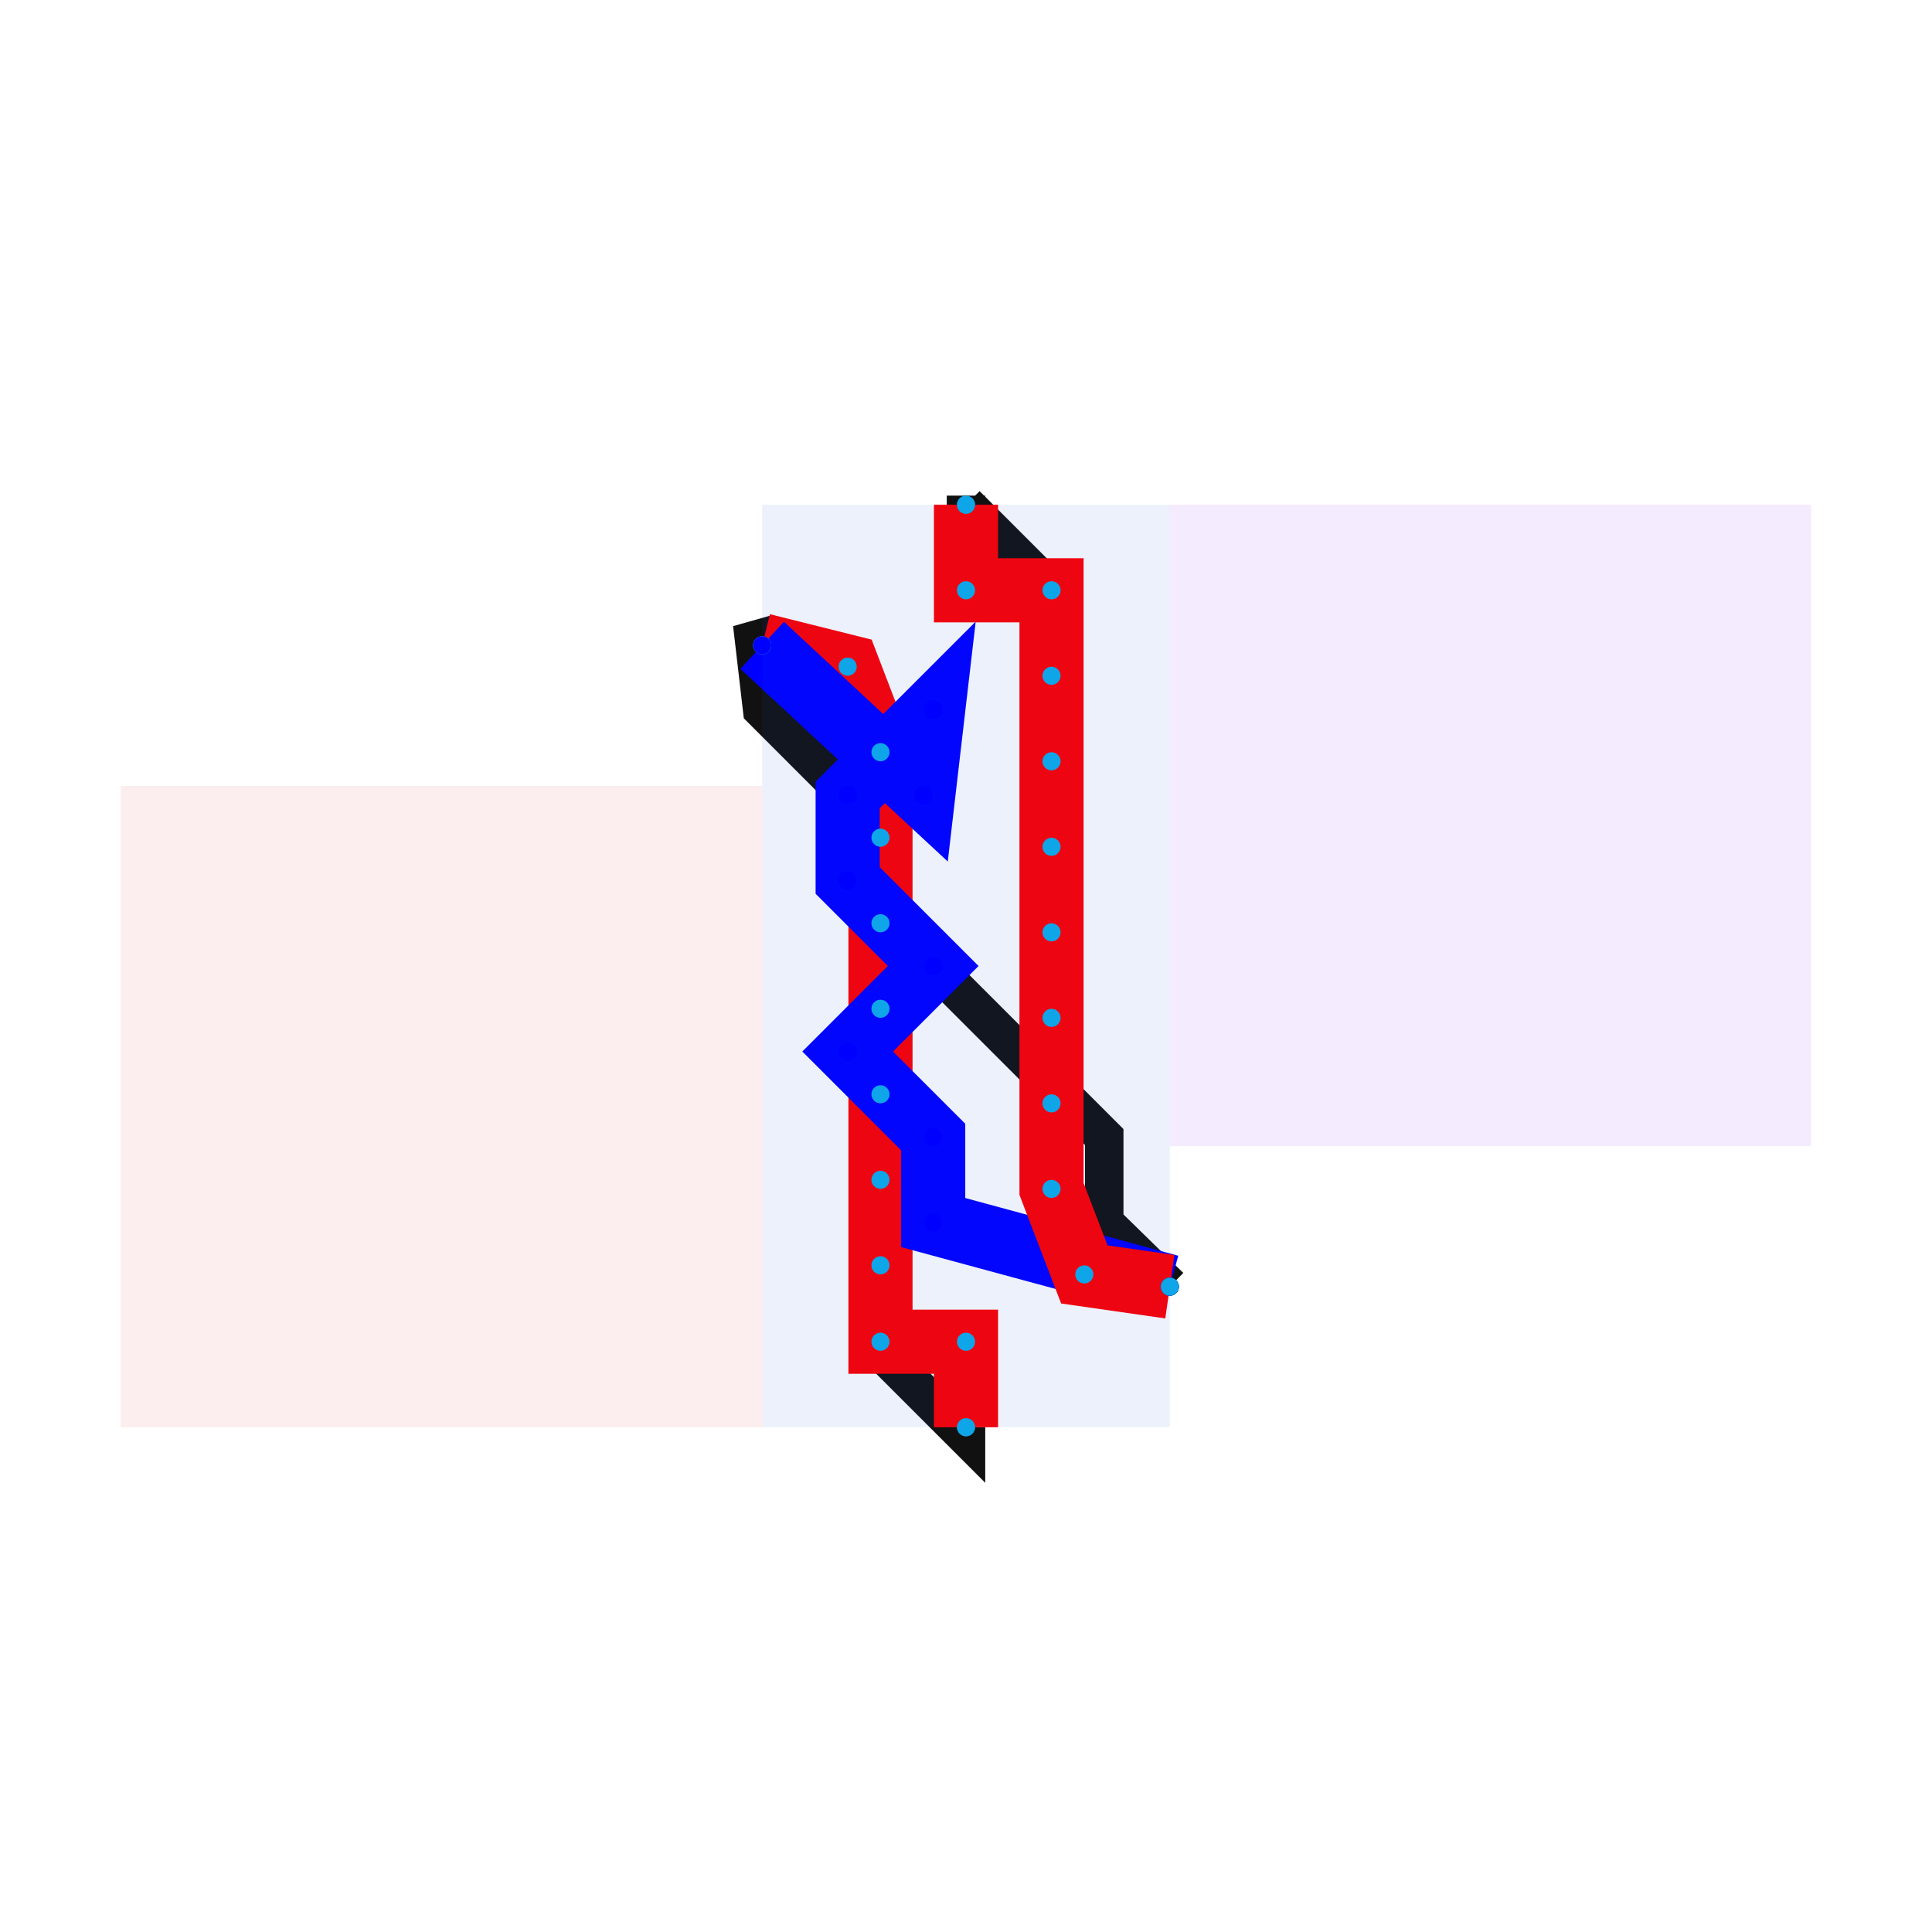
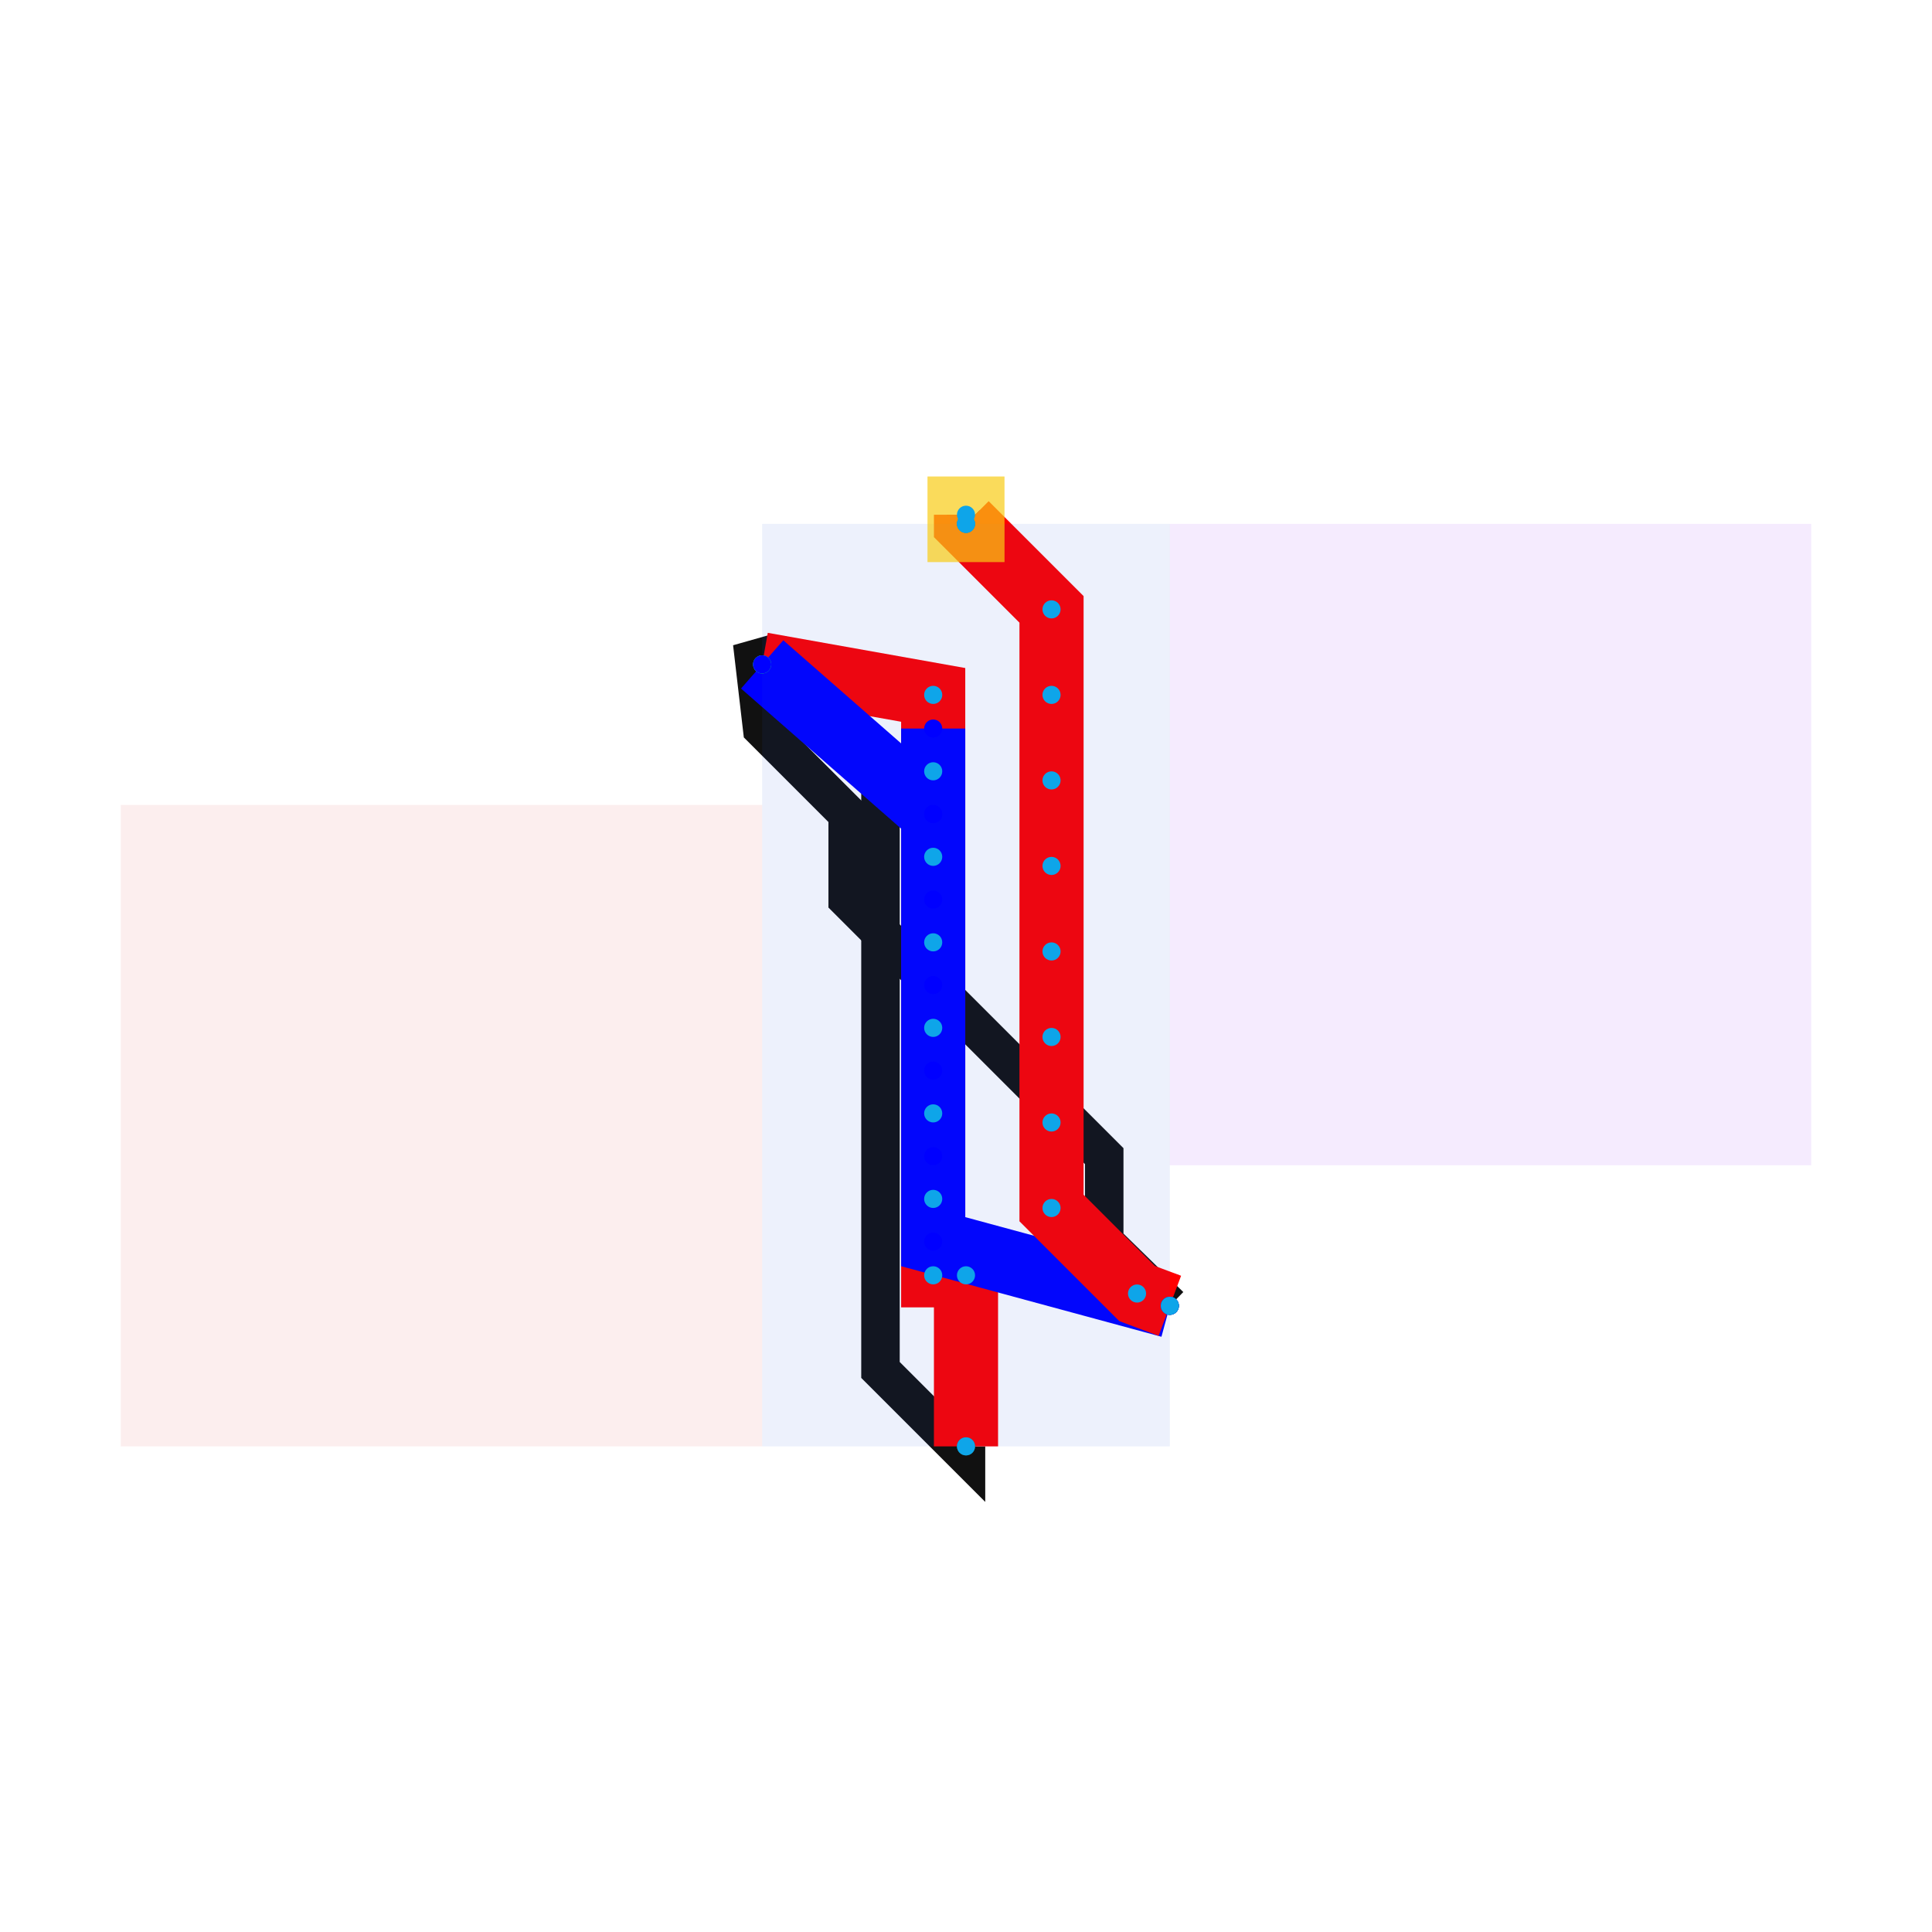
<svg xmlns="http://www.w3.org/2000/svg" width="640" height="640" viewBox="0 0 640 640">
  <rect width="100%" height="100%" fill="white" />
  <g>
-     <polyline data-points="8,-7.078700187280202 8,-7.1000000000000005 7.8,-6.9 7.8,-6.7 7.8,-6.5 7.8,-6.3 7.8,-6.1 7.8,-5.8999999999999995 7.8,-5.699999999999999 7.8,-5.499999999999999 7.6,-5.299999999999999 7.523274200612883,-5.25" data-type="line" data-label="original:source_net_15_mst1" points="320,472.796 320,475.813 291.67,447.484 291.67,419.154 291.67,390.824 291.67,362.495 291.67,334.165 291.67,305.835 291.67,277.505 291.67,249.176 263.341,220.846 252.473,213.764" fill="none" stroke="#111111" stroke-width="12.748" />
+     <polyline data-points="8,-7.078700187280202 8,-7.1000000000000005 7.8,-6.9 7.8,-6.7 7.8,-6.5 7.8,-6.3 7.8,-6.1 7.8,-5.8999999999999995 7.8,-5.699999999999999 7.8,-5.499999999999999 7.6,-5.299999999999999 7.523274200612883,-5.25" data-type="line" data-label="original:source_net_15_mst1" points="320,479.124 320,482.141 291.67,453.812 291.67,425.482 291.67,397.152 291.67,368.823 291.67,340.493 291.67,312.163 291.67,283.834 291.67,255.504 263.341,227.174 252.473,220.092" fill="none" stroke="#111111" stroke-width="12.748" />
  </g>
  <g>
-     <polyline data-points="7.523274200612883,-5.25 7.5,-5.2 7.523274200612883,-5.4 7.723274200612884,-5.6000000000000005 7.723274200612884,-5.800000000000001 7.923274200612884,-6.000000000000001 8.123274200612883,-6.200000000000001 8.323274200612882,-6.400000000000001 8.323274200612882,-6.600000000000001 8.476725799387117,-6.75" data-type="line" data-label="original:source_net_8_mst2" points="252.473,213.764 249.176,206.681 252.473,235.011 280.802,263.341 280.802,291.67 309.132,320 337.462,348.33 365.791,376.659 365.791,404.989 387.527,426.236" fill="none" stroke="#111111" stroke-width="12.748" />
+     <polyline data-points="7.523274200612883,-5.25 7.5,-5.2 7.523274200612883,-5.4 7.723274200612884,-5.6000000000000005 7.723274200612884,-5.800000000000001 7.923274200612884,-6.000000000000001 8.123274200612883,-6.200000000000001 8.323274200612882,-6.400000000000001 8.323274200612882,-6.600000000000001 8.476725799387117,-6.75" data-type="line" data-label="original:source_net_8_mst2" points="252.473,220.092 249.176,213.009 252.473,241.339 280.802,269.669 280.802,297.998 309.132,326.328 337.462,354.658 365.791,382.987 365.791,411.317 387.527,432.564" fill="none" stroke="#111111" stroke-width="12.748" />
  </g>
  <g>
-     <polyline data-points="8,-4.921299812719798 8,-4.9 8,-4.921299812719798 8.2,-5.121299812719799 8.2,-5.321299812719799 8.2,-5.521299812719799 8.2,-5.721299812719799 8.2,-5.921299812719799 8.2,-6.1212998127197995 8.2,-6.3212998127198 8.2,-6.5212998127198 8.399999999999999,-6.7212998127198 8.476725799387117,-6.75" data-type="line" data-label="original:source_net_17_mst2" points="320,167.204 320,164.187 320,167.204 348.33,195.534 348.33,223.863 348.33,252.193 348.33,280.523 348.33,308.852 348.33,337.182 348.33,365.512 348.33,393.841 376.659,422.171 387.527,426.236" fill="none" stroke="#111111" stroke-width="12.748" />
+     <polyline data-points="8,-4.921299812719798 8,-4.9 8,-4.921299812719798 8.2,-5.121299812719799 8.2,-5.321299812719799 8.2,-5.521299812719799 8.2,-5.721299812719799 8.2,-5.921299812719799 8.2,-6.1212998127197995 8.2,-6.3212998127198 8.2,-6.5212998127198 8.399999999999999,-6.7212998127198 8.476725799387117,-6.75" data-type="line" data-label="original:source_net_17_mst2" points="320,173.532 320,170.515 320,173.532 348.33,201.862 348.33,230.191 348.33,258.521 348.33,286.851 348.33,315.18 348.33,343.51 348.33,371.84 348.33,400.169 376.659,428.499 387.527,432.564" fill="none" stroke="#111111" stroke-width="12.748" />
  </g>
  <g>
-     <polyline data-points="8,-7.078700187280202 8,-6.878700187280201 7.8,-6.878700187280201 7.8,-6.7 7.8,-6.5 7.8,-6.3 7.8,-6.1 7.8,-5.8999999999999995 7.8,-5.699999999999999 7.8,-5.499999999999999 7.723274200612884,-5.299999999999999 7.523274200612883,-5.25" data-type="line" data-label="source_net_15_mst1" points="320,472.796 320,444.466 291.67,444.466 291.67,419.154 291.67,390.824 291.67,362.495 291.67,334.165 291.67,305.835 291.67,277.505 291.67,249.176 280.802,220.846 252.473,213.764" fill="none" stroke="#FF0000" stroke-width="21.247" />
+     <polyline data-points="8,-7.078700187280202 8,-6.678700187280201 7.923274200612884,-6.678700187280201 7.923274200612884,-6.5 7.923274200612884,-6.3 7.923274200612884,-6.1 7.923274200612884,-5.8999999999999995 7.923274200612884,-5.699999999999999 7.923274200612884,-5.499999999999999 7.923274200612884,-5.321299812719799 7.523274200612883,-5.25" data-type="line" data-label="source_net_15_mst1" points="320,479.124 320,422.465 309.132,422.465 309.132,397.152 309.132,368.823 309.132,340.493 309.132,312.163 309.132,283.834 309.132,255.504 309.132,230.191 252.473,220.092" fill="none" stroke="#FF0000" stroke-width="21.247" />
  </g>
  <g>
-     <polyline data-points="7.523274200612883,-5.25 7.9,-5.6000000000000005 7.923274200612884,-5.4 7.723274200612883,-5.6000000000000005 7.723274200612883,-5.800000000000001 7.923274200612884,-6.000000000000001 7.723274200612883,-6.200000000000001 7.923274200612882,-6.400000000000001 7.923274200612882,-6.600000000000001 8.476725799387117,-6.75" data-type="line" data-label="source_net_8_mst2" points="252.473,213.764 305.835,263.341 309.132,235.011 280.802,263.341 280.802,291.67 309.132,320 280.802,348.33 309.132,376.659 309.132,404.989 387.527,426.236" fill="none" stroke="#0000FF" stroke-width="21.247" />
+     <polyline data-points="7.523274200612883,-5.25 7.923274200612884,-5.6000000000000005 7.923274200612884,-5.4 7.923274200612884,-5.6000000000000005 7.923274200612884,-5.800000000000001 7.923274200612884,-6.000000000000001 7.923274200612884,-6.200000000000001 7.923274200612882,-6.400000000000001 7.923274200612882,-6.600000000000001 8.476725799387117,-6.75" data-type="line" data-label="source_net_8_mst2" points="252.473,220.092 309.132,269.669 309.132,241.339 309.132,269.669 309.132,297.998 309.132,326.328 309.132,354.658 309.132,382.987 309.132,411.317 387.527,432.564" fill="none" stroke="#0000FF" stroke-width="21.247" />
  </g>
  <g>
-     <polyline data-points="8,-4.921299812719798 8,-5.121299812719799 8.2,-5.121299812719799 8.2,-5.321299812719799 8.2,-5.521299812719799 8.2,-5.721299812719799 8.2,-5.921299812719799 8.2,-6.1212998127197995 8.2,-6.3212998127198 8.2,-6.5212998127198 8.276725799387117,-6.7212998127198 8.476725799387117,-6.75" data-type="line" data-label="source_net_17_mst2" points="320,167.204 320,195.534 348.33,195.534 348.33,223.863 348.33,252.193 348.33,280.523 348.33,308.852 348.33,337.182 348.33,365.512 348.33,393.841 359.198,422.171 387.527,426.236" fill="none" stroke="#FF0000" stroke-width="21.247" />
+     <polyline data-points="8,-4.921299812719798 8,-4.9 8,-4.921299812719798 8.2,-5.121299812719799 8.2,-5.321299812719799 8.2,-5.521299812719799 8.2,-5.721299812719799 8.2,-5.921299812719799 8.2,-6.1212998127197995 8.2,-6.3212998127198 8.2,-6.5212998127198 8.399999999999999,-6.7212998127198 8.476725799387117,-6.75" data-type="line" data-label="source_net_17_mst2" points="320,173.532 320,170.515 320,173.532 348.33,201.862 348.33,230.191 348.33,258.521 348.33,286.851 348.33,315.18 348.33,343.51 348.33,371.84 348.33,400.169 376.659,428.499 387.527,432.564" fill="none" stroke="#FF0000" stroke-width="21.247" />
  </g>
  <g>
-     <rect data-type="rect" data-label="cmn_68" data-x="8" data-y="-6" x="252.473" y="167.204" width="135.055" height="305.592" fill="rgba(29, 78, 216, 0.08)" stroke="#1d4ed8" stroke-width="0.007" />
+     <rect data-type="rect" data-label="cmn_68" data-x="8" data-y="-6" x="252.473" y="173.532" width="135.055" height="305.592" fill="rgba(29, 78, 216, 0.08)" stroke="#1d4ed8" stroke-width="0.007" />
  </g>
  <g>
-     <rect data-type="rect" data-label="obstacle:oval:0" data-x="9.226725799387117" data-y="-5.671299812719798" x="387.527" y="167.204" width="212.473" height="212.473" fill="rgba(168, 85, 247, 0.12)" stroke="#a855f7" stroke-width="0.007" />
+     <rect data-type="rect" data-label="obstacle:oval:0" data-x="9.226725799387117" data-y="-5.671299812719798" x="387.527" y="173.532" width="212.473" height="212.473" fill="rgba(168, 85, 247, 0.12)" stroke="#a855f7" stroke-width="0.007" />
  </g>
  <g>
-     <rect data-type="rect" data-label="obstacle:rect:1" data-x="6.773274200612883" data-y="-6.328700187280202" x="40" y="260.324" width="212.473" height="212.473" fill="rgba(220, 38, 38, 0.08)" stroke="#dc2626" stroke-width="0.007" />
+     <rect data-type="rect" data-label="obstacle:rect:1" data-x="6.773274200612883" data-y="-6.328700187280202" x="40" y="266.652" width="212.473" height="212.473" fill="rgba(220, 38, 38, 0.08)" stroke="#dc2626" stroke-width="0.007" />
  </g>
  <g>
-     <circle data-type="point" data-label="source_net_17_mst2" data-x="8" data-y="-4.921299812719798" cx="320" cy="167.204" r="3" fill="#0f766e" />
+     <rect data-type="rect" data-label="boundry-violation:2:0" data-x="8" data-y="-4.910649906359899" x="307.252" y="157.859" width="25.497" height="28.33" fill="rgba(250, 204, 21, 0.45)" stroke="#b45309" stroke-width="0.007" />
  </g>
  <g>
-     <circle data-type="point" data-label="source_net_17_mst2" data-x="8.476725799387117" data-y="-6.75" cx="387.527" cy="426.236" r="3" fill="#0f766e" />
+     <rect data-type="rect" data-label="boundry-violation:2:1" data-x="8" data-y="-4.910649906359899" x="307.252" y="157.859" width="25.497" height="28.33" fill="rgba(250, 204, 21, 0.45)" stroke="#b45309" stroke-width="0.007" />
  </g>
  <g>
-     <circle data-type="point" data-label="source_net_8_mst2" data-x="7.523274200612883" data-y="-5.25" cx="252.473" cy="213.764" r="3" fill="#0f766e" />
+     <circle data-type="point" data-label="source_net_17_mst2" data-x="8" data-y="-4.921299812719798" cx="320" cy="173.532" r="3" fill="#0f766e" />
  </g>
  <g>
-     <circle data-type="point" data-label="source_net_8_mst2" data-x="8.476725799387117" data-y="-6.75" cx="387.527" cy="426.236" r="3" fill="#0f766e" />
+     <circle data-type="point" data-label="source_net_17_mst2" data-x="8.476725799387117" data-y="-6.75" cx="387.527" cy="432.564" r="3" fill="#0f766e" />
  </g>
  <g>
-     <circle data-type="point" data-label="source_net_15_mst1" data-x="8" data-y="-7.078700187280202" cx="320" cy="472.796" r="3" fill="#0f766e" />
+     <circle data-type="point" data-label="source_net_8_mst2" data-x="7.523274200612883" data-y="-5.25" cx="252.473" cy="220.092" r="3" fill="#0f766e" />
  </g>
  <g>
-     <circle data-type="point" data-label="source_net_15_mst1" data-x="7.523274200612883" data-y="-5.25" cx="252.473" cy="213.764" r="3" fill="#0f766e" />
+     <circle data-type="point" data-label="source_net_8_mst2" data-x="8.476725799387117" data-y="-6.75" cx="387.527" cy="432.564" r="3" fill="#0f766e" />
  </g>
  <g>
-     <circle data-type="point" data-label="" data-x="8" data-y="-7.078700187280202" cx="320" cy="472.796" r="3" fill="#0ea5e9" />
+     <circle data-type="point" data-label="source_net_15_mst1" data-x="8" data-y="-7.078700187280202" cx="320" cy="479.124" r="3" fill="#0f766e" />
  </g>
  <g>
-     <circle data-type="point" data-label="" data-x="8" data-y="-6.878700187280201" cx="320" cy="444.466" r="3" fill="#0ea5e9" />
+     <circle data-type="point" data-label="source_net_15_mst1" data-x="7.523274200612883" data-y="-5.25" cx="252.473" cy="220.092" r="3" fill="#0f766e" />
  </g>
  <g>
-     <circle data-type="point" data-label="" data-x="7.8" data-y="-6.878700187280201" cx="291.67" cy="444.466" r="3" fill="#0ea5e9" />
+     <circle data-type="point" data-label="" data-x="8" data-y="-7.078700187280202" cx="320" cy="479.124" r="3" fill="#0ea5e9" />
  </g>
  <g>
-     <circle data-type="point" data-label="" data-x="7.8" data-y="-6.7" cx="291.67" cy="419.154" r="3" fill="#0ea5e9" />
+     <circle data-type="point" data-label="" data-x="8" data-y="-6.678700187280201" cx="320" cy="422.465" r="3" fill="#0ea5e9" />
  </g>
  <g>
-     <circle data-type="point" data-label="" data-x="7.8" data-y="-6.5" cx="291.67" cy="390.824" r="3" fill="#0ea5e9" />
+     <circle data-type="point" data-label="" data-x="7.923274200612884" data-y="-6.678700187280201" cx="309.132" cy="422.465" r="3" fill="#0ea5e9" />
  </g>
  <g>
-     <circle data-type="point" data-label="" data-x="7.8" data-y="-6.3" cx="291.67" cy="362.495" r="3" fill="#0ea5e9" />
+     <circle data-type="point" data-label="" data-x="7.923274200612884" data-y="-6.5" cx="309.132" cy="397.152" r="3" fill="#0ea5e9" />
  </g>
  <g>
-     <circle data-type="point" data-label="" data-x="7.8" data-y="-6.1" cx="291.67" cy="334.165" r="3" fill="#0ea5e9" />
+     <circle data-type="point" data-label="" data-x="7.923274200612884" data-y="-6.3" cx="309.132" cy="368.823" r="3" fill="#0ea5e9" />
  </g>
  <g>
-     <circle data-type="point" data-label="" data-x="7.8" data-y="-5.8999999999999995" cx="291.67" cy="305.835" r="3" fill="#0ea5e9" />
+     <circle data-type="point" data-label="" data-x="7.923274200612884" data-y="-6.1" cx="309.132" cy="340.493" r="3" fill="#0ea5e9" />
  </g>
  <g>
-     <circle data-type="point" data-label="" data-x="7.8" data-y="-5.699999999999999" cx="291.67" cy="277.505" r="3" fill="#0ea5e9" />
+     <circle data-type="point" data-label="" data-x="7.923274200612884" data-y="-5.8999999999999995" cx="309.132" cy="312.163" r="3" fill="#0ea5e9" />
  </g>
  <g>
-     <circle data-type="point" data-label="" data-x="7.8" data-y="-5.499999999999999" cx="291.67" cy="249.176" r="3" fill="#0ea5e9" />
+     <circle data-type="point" data-label="" data-x="7.923274200612884" data-y="-5.699999999999999" cx="309.132" cy="283.834" r="3" fill="#0ea5e9" />
  </g>
  <g>
-     <circle data-type="point" data-label="" data-x="7.723274200612884" data-y="-5.299999999999999" cx="280.802" cy="220.846" r="3" fill="#0ea5e9" />
+     <circle data-type="point" data-label="" data-x="7.923274200612884" data-y="-5.499999999999999" cx="309.132" cy="255.504" r="3" fill="#0ea5e9" />
  </g>
  <g>
-     <circle data-type="point" data-label="" data-x="7.523274200612883" data-y="-5.25" cx="252.473" cy="213.764" r="3" fill="#0ea5e9" />
+     <circle data-type="point" data-label="" data-x="7.923274200612884" data-y="-5.321299812719799" cx="309.132" cy="230.191" r="3" fill="#0ea5e9" />
  </g>
  <g>
-     <circle data-type="point" data-label="" data-x="7.523274200612883" data-y="-5.25" cx="252.473" cy="213.764" r="3" fill="#0000FF" />
+     <circle data-type="point" data-label="" data-x="7.523274200612883" data-y="-5.25" cx="252.473" cy="220.092" r="3" fill="#0ea5e9" />
  </g>
  <g>
-     <circle data-type="point" data-label="" data-x="7.9" data-y="-5.6000000000000005" cx="305.835" cy="263.341" r="3" fill="#0000FF" />
+     <circle data-type="point" data-label="" data-x="7.523274200612883" data-y="-5.25" cx="252.473" cy="220.092" r="3" fill="#0000FF" />
  </g>
  <g>
-     <circle data-type="point" data-label="" data-x="7.923274200612884" data-y="-5.4" cx="309.132" cy="235.011" r="3" fill="#0000FF" />
+     <circle data-type="point" data-label="" data-x="7.923274200612884" data-y="-5.6000000000000005" cx="309.132" cy="269.669" r="3" fill="#0000FF" />
  </g>
  <g>
-     <circle data-type="point" data-label="" data-x="7.723274200612883" data-y="-5.6000000000000005" cx="280.802" cy="263.341" r="3" fill="#0000FF" />
+     <circle data-type="point" data-label="" data-x="7.923274200612884" data-y="-5.4" cx="309.132" cy="241.339" r="3" fill="#0000FF" />
  </g>
  <g>
-     <circle data-type="point" data-label="" data-x="7.723274200612883" data-y="-5.800000000000001" cx="280.802" cy="291.67" r="3" fill="#0000FF" />
+     <circle data-type="point" data-label="" data-x="7.923274200612884" data-y="-5.6000000000000005" cx="309.132" cy="269.669" r="3" fill="#0000FF" />
  </g>
  <g>
-     <circle data-type="point" data-label="" data-x="7.923274200612884" data-y="-6.000000000000001" cx="309.132" cy="320" r="3" fill="#0000FF" />
+     <circle data-type="point" data-label="" data-x="7.923274200612884" data-y="-5.800000000000001" cx="309.132" cy="297.998" r="3" fill="#0000FF" />
  </g>
  <g>
-     <circle data-type="point" data-label="" data-x="7.723274200612883" data-y="-6.200000000000001" cx="280.802" cy="348.33" r="3" fill="#0000FF" />
+     <circle data-type="point" data-label="" data-x="7.923274200612884" data-y="-6.000000000000001" cx="309.132" cy="326.328" r="3" fill="#0000FF" />
  </g>
  <g>
-     <circle data-type="point" data-label="" data-x="7.923274200612882" data-y="-6.400000000000001" cx="309.132" cy="376.659" r="3" fill="#0000FF" />
+     <circle data-type="point" data-label="" data-x="7.923274200612884" data-y="-6.200000000000001" cx="309.132" cy="354.658" r="3" fill="#0000FF" />
  </g>
  <g>
-     <circle data-type="point" data-label="" data-x="7.923274200612882" data-y="-6.600000000000001" cx="309.132" cy="404.989" r="3" fill="#0000FF" />
+     <circle data-type="point" data-label="" data-x="7.923274200612882" data-y="-6.400000000000001" cx="309.132" cy="382.987" r="3" fill="#0000FF" />
  </g>
  <g>
-     <circle data-type="point" data-label="" data-x="8.476725799387117" data-y="-6.75" cx="387.527" cy="426.236" r="3" fill="#0000FF" />
+     <circle data-type="point" data-label="" data-x="7.923274200612882" data-y="-6.600000000000001" cx="309.132" cy="411.317" r="3" fill="#0000FF" />
  </g>
  <g>
-     <circle data-type="point" data-label="" data-x="8" data-y="-4.921299812719798" cx="320" cy="167.204" r="3" fill="#0ea5e9" />
+     <circle data-type="point" data-label="" data-x="8.476725799387117" data-y="-6.75" cx="387.527" cy="432.564" r="3" fill="#0000FF" />
  </g>
  <g>
-     <circle data-type="point" data-label="" data-x="8" data-y="-5.121299812719799" cx="320" cy="195.534" r="3" fill="#0ea5e9" />
+     <circle data-type="point" data-label="" data-x="8" data-y="-4.921299812719798" cx="320" cy="173.532" r="3" fill="#0ea5e9" />
  </g>
  <g>
-     <circle data-type="point" data-label="" data-x="8.2" data-y="-5.121299812719799" cx="348.33" cy="195.534" r="3" fill="#0ea5e9" />
+     <circle data-type="point" data-label="" data-x="8" data-y="-4.9" cx="320" cy="170.515" r="3" fill="#0ea5e9" />
  </g>
  <g>
-     <circle data-type="point" data-label="" data-x="8.2" data-y="-5.321299812719799" cx="348.33" cy="223.863" r="3" fill="#0ea5e9" />
+     <circle data-type="point" data-label="" data-x="8" data-y="-4.921299812719798" cx="320" cy="173.532" r="3" fill="#0ea5e9" />
  </g>
  <g>
-     <circle data-type="point" data-label="" data-x="8.2" data-y="-5.521299812719799" cx="348.33" cy="252.193" r="3" fill="#0ea5e9" />
+     <circle data-type="point" data-label="" data-x="8.2" data-y="-5.121299812719799" cx="348.33" cy="201.862" r="3" fill="#0ea5e9" />
  </g>
  <g>
-     <circle data-type="point" data-label="" data-x="8.2" data-y="-5.721299812719799" cx="348.33" cy="280.523" r="3" fill="#0ea5e9" />
+     <circle data-type="point" data-label="" data-x="8.2" data-y="-5.321299812719799" cx="348.33" cy="230.191" r="3" fill="#0ea5e9" />
  </g>
  <g>
-     <circle data-type="point" data-label="" data-x="8.2" data-y="-5.921299812719799" cx="348.33" cy="308.852" r="3" fill="#0ea5e9" />
+     <circle data-type="point" data-label="" data-x="8.2" data-y="-5.521299812719799" cx="348.33" cy="258.521" r="3" fill="#0ea5e9" />
  </g>
  <g>
-     <circle data-type="point" data-label="" data-x="8.2" data-y="-6.1212998127197995" cx="348.33" cy="337.182" r="3" fill="#0ea5e9" />
+     <circle data-type="point" data-label="" data-x="8.2" data-y="-5.721299812719799" cx="348.33" cy="286.851" r="3" fill="#0ea5e9" />
  </g>
  <g>
-     <circle data-type="point" data-label="" data-x="8.2" data-y="-6.3212998127198" cx="348.33" cy="365.512" r="3" fill="#0ea5e9" />
+     <circle data-type="point" data-label="" data-x="8.2" data-y="-5.921299812719799" cx="348.33" cy="315.18" r="3" fill="#0ea5e9" />
  </g>
  <g>
-     <circle data-type="point" data-label="" data-x="8.2" data-y="-6.5212998127198" cx="348.33" cy="393.841" r="3" fill="#0ea5e9" />
+     <circle data-type="point" data-label="" data-x="8.2" data-y="-6.1212998127197995" cx="348.33" cy="343.51" r="3" fill="#0ea5e9" />
  </g>
  <g>
-     <circle data-type="point" data-label="" data-x="8.276725799387117" data-y="-6.7212998127198" cx="359.198" cy="422.171" r="3" fill="#0ea5e9" />
+     <circle data-type="point" data-label="" data-x="8.2" data-y="-6.3212998127198" cx="348.33" cy="371.84" r="3" fill="#0ea5e9" />
  </g>
  <g>
-     <circle data-type="point" data-label="" data-x="8.476725799387117" data-y="-6.75" cx="387.527" cy="426.236" r="3" fill="#0ea5e9" />
+     <circle data-type="point" data-label="" data-x="8.2" data-y="-6.5212998127198" cx="348.33" cy="400.169" r="3" fill="#0ea5e9" />
+   </g>
+   <g>
+     <circle data-type="point" data-label="" data-x="8.399999999999999" data-y="-6.7212998127198" cx="376.659" cy="428.499" r="3" fill="#0ea5e9" />
+   </g>
+   <g>
+     <circle data-type="point" data-label="" data-x="8.476725799387117" data-y="-6.75" cx="387.527" cy="432.564" r="3" fill="#0ea5e9" />
  </g>
  <g id="crosshair" style="display: none">
    <line id="crosshair-h" y1="0" y2="640" stroke="#666" stroke-width="0.5" />
    <line id="crosshair-v" x1="0" x2="640" stroke="#666" stroke-width="0.5" />
    <text id="coordinates" font-family="monospace" font-size="12" fill="#666" />
  </g>
</svg>
